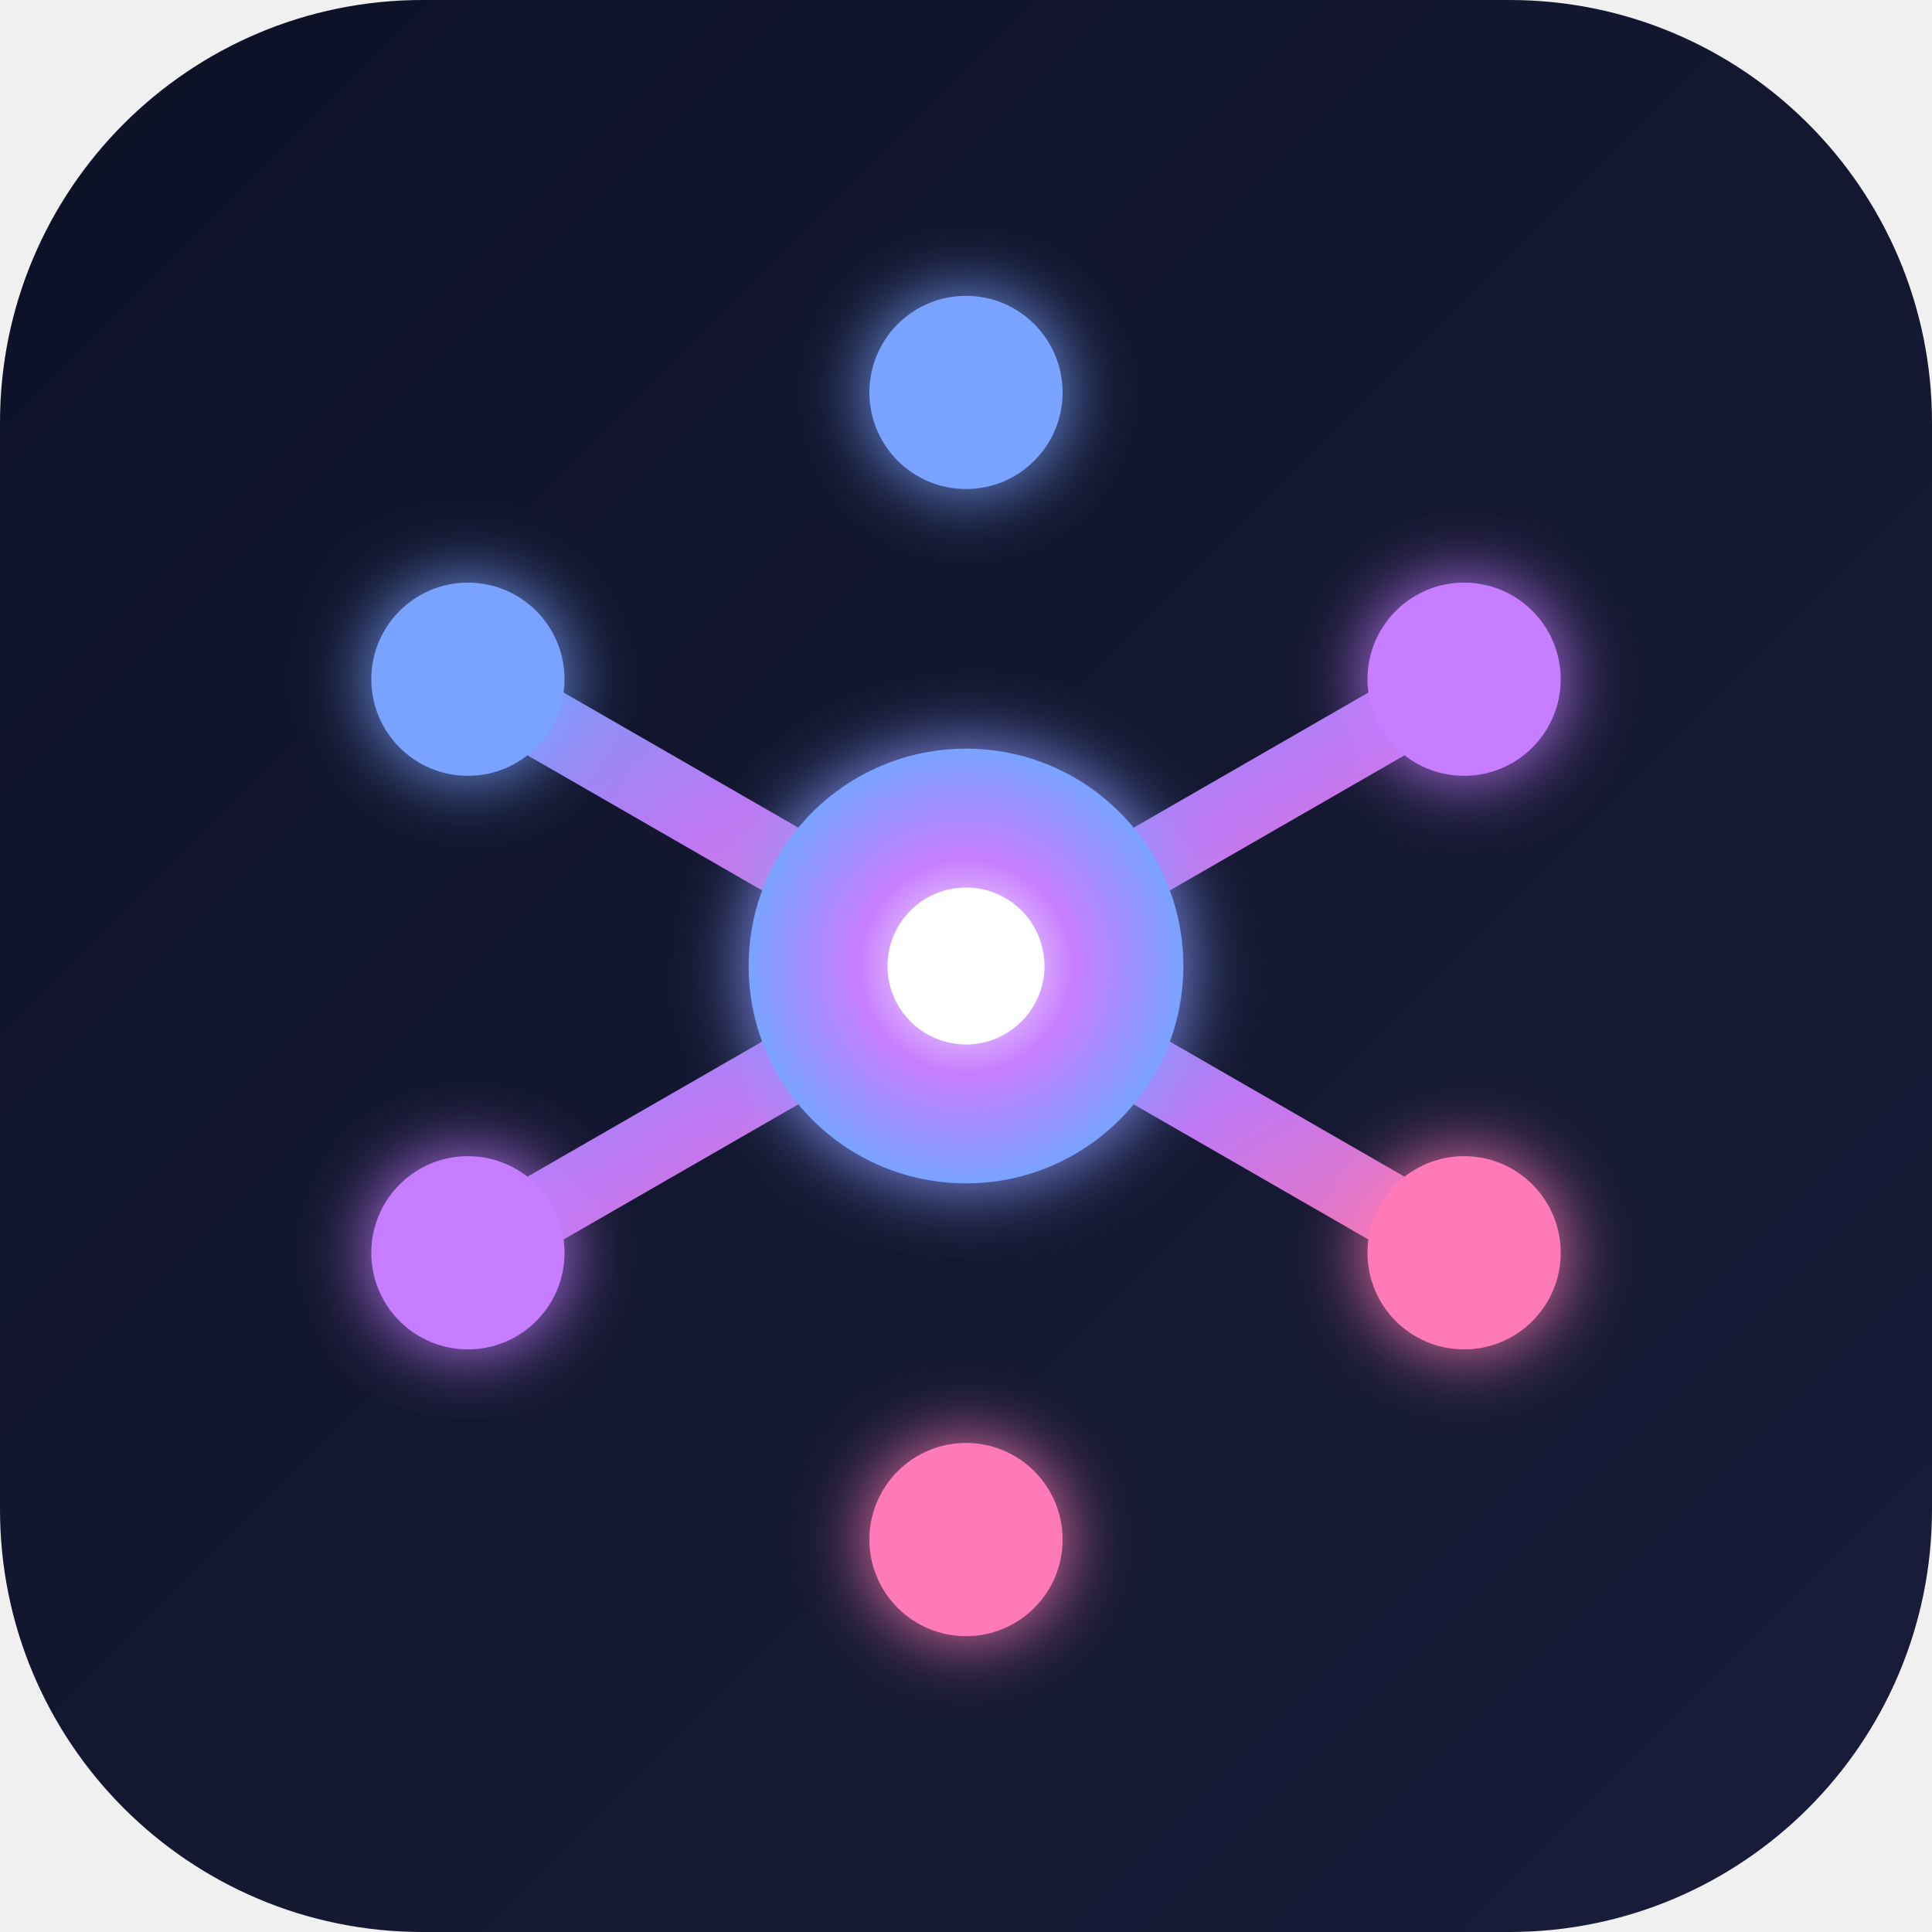
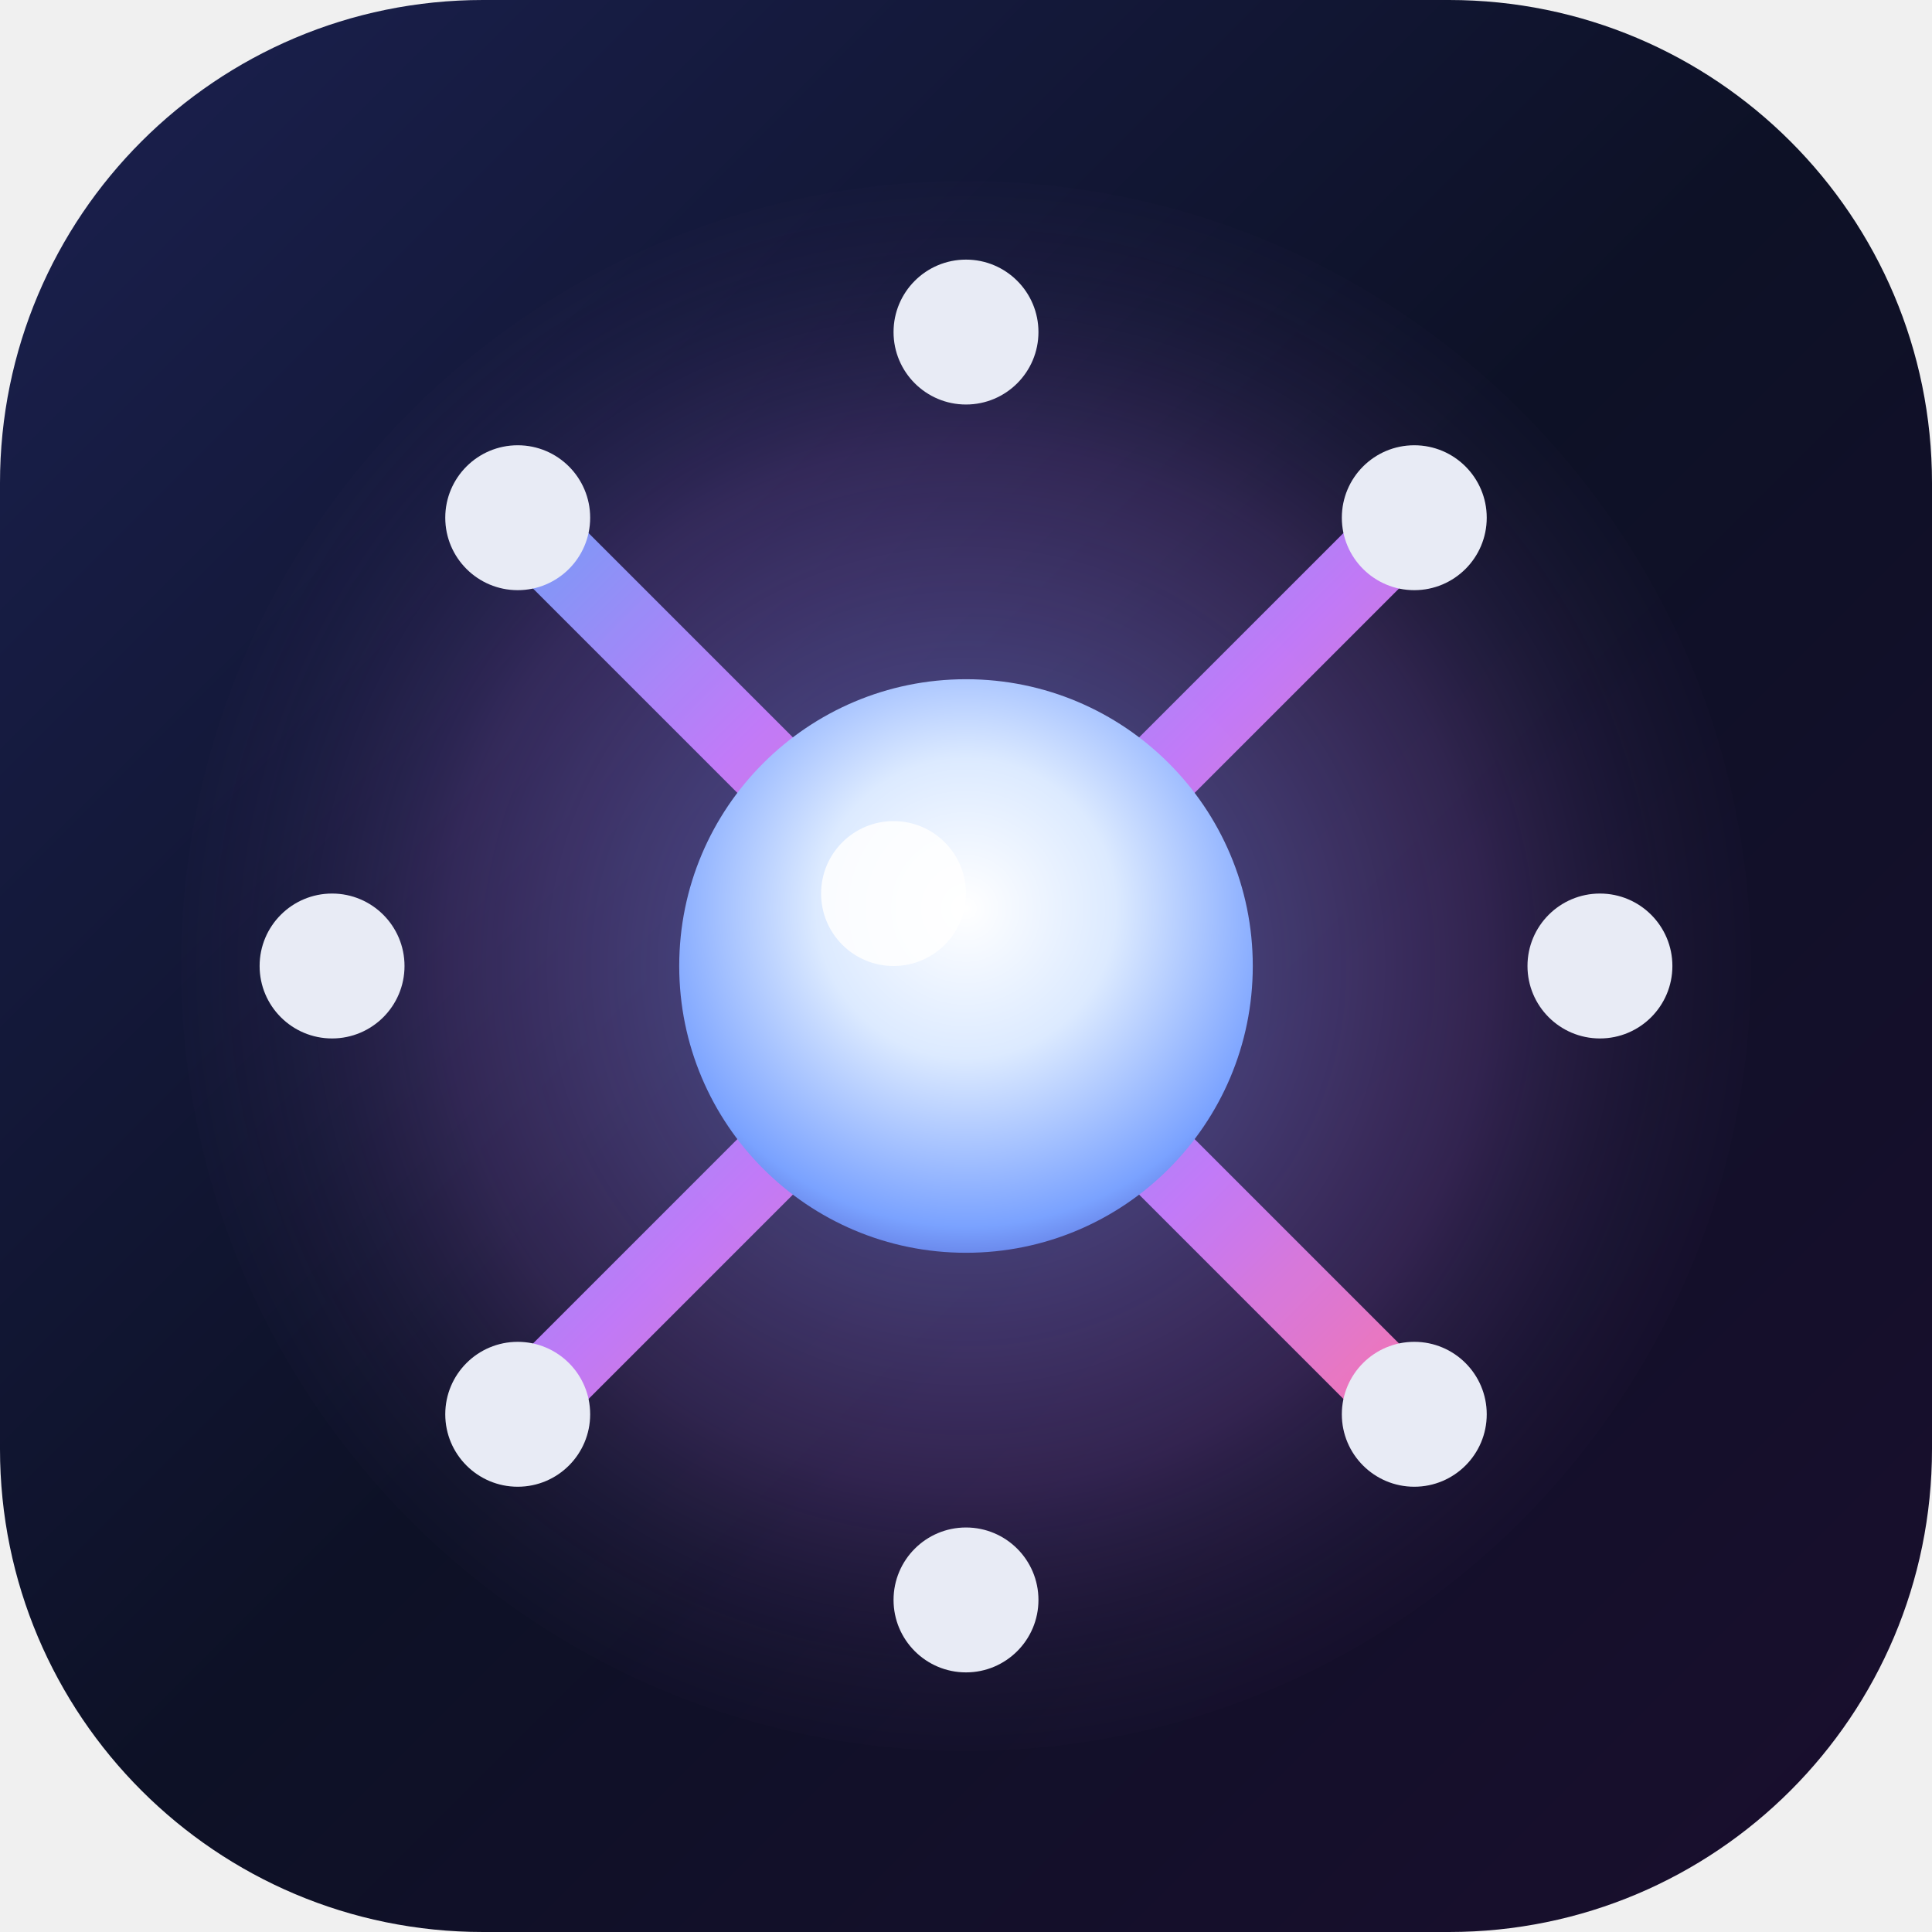
<svg xmlns="http://www.w3.org/2000/svg" viewBox="0 0 64 64">
  <defs>
-     <linearGradient id="bg" x1="0" y1="0" x2="1" y2="1">
-       <stop offset="0" stop-color="#0d1126" />
-       <stop offset="1" stop-color="#1a1d3a" />
+     <linearGradient id="aihBg" x1="0" y1="0" x2="1" y2="1">
+       <stop offset="0" stop-color="#1b2150" />
+       <stop offset="0.5" stop-color="#0d1126" />
+       <stop offset="1" stop-color="#1a0e2e" />
    </linearGradient>
-     <linearGradient id="grad" x1="0" y1="0" x2="1" y2="1">
+     <linearGradient id="aihSpoke" x1="0" y1="0" x2="1" y2="1">
      <stop offset="0" stop-color="#7aa2ff" />
      <stop offset="0.5" stop-color="#c77dff" />
      <stop offset="1" stop-color="#ff7ab6" />
    </linearGradient>
-     <radialGradient id="hub" cx="0.5" cy="0.5" r="0.5">
-       <stop offset="0" stop-color="#fff" />
-       <stop offset="0.5" stop-color="#c77dff" />
-       <stop offset="1" stop-color="#7aa2ff" />
+     <radialGradient id="aihHub" cx="0.5" cy="0.4" r="0.65">
+       <stop offset="0" stop-color="#ffffff" />
+       <stop offset="0.4" stop-color="#dceaff" />
+       <stop offset="0.85" stop-color="#7aa2ff" />
+       <stop offset="1" stop-color="#5b6fd8" />
    </radialGradient>
-     <filter id="glow" x="-30%" y="-30%" width="160%" height="160%">
-       <feGaussianBlur stdDeviation="1.2" result="b" />
-       <feMerge>
-         <feMergeNode in="b" />
-         <feMergeNode in="SourceGraphic" />
-       </feMerge>
-     </filter>
+     <radialGradient id="aihHalo" cx="0.5" cy="0.5" r="0.55">
+       <stop offset="0" stop-color="#7aa2ff" stop-opacity="0.55" />
+       <stop offset="0.6" stop-color="#c77dff" stop-opacity="0.18" />
+       <stop offset="1" stop-color="#0d1126" stop-opacity="0" />
+     </radialGradient>
  </defs>
-   <rect x="0" y="0" width="64" height="64" rx="14" fill="url(#bg)" />
-   <g stroke="url(#grad)" stroke-width="2.4" stroke-linecap="round" opacity="0.95">
-     <line x1="32" y1="32" x2="32" y2="13" />
-     <line x1="32" y1="32" x2="48.5" y2="22.5" />
-     <line x1="32" y1="32" x2="48.5" y2="41.5" />
-     <line x1="32" y1="32" x2="32" y2="51" />
-     <line x1="32" y1="32" x2="15.5" y2="41.5" />
-     <line x1="32" y1="32" x2="15.5" y2="22.5" />
+   <rect x="0" y="0" width="64" height="64" rx="16" fill="url(#aihBg)" />
+   <circle cx="32" cy="32" r="26" fill="url(#aihHalo)" />
+   <g stroke="url(#aihSpoke)" stroke-width="2.6" stroke-linecap="round" opacity="0.95">
+     <line x1="32" y1="32" x2="32" y2="11" />
+     <line x1="32" y1="32" x2="46.85" y2="17.15" />
+     <line x1="32" y1="32" x2="53" y2="32" />
+     <line x1="32" y1="32" x2="46.85" y2="46.85" />
+     <line x1="32" y1="32" x2="32" y2="53" />
+     <line x1="32" y1="32" x2="17.15" y2="46.85" />
+     <line x1="32" y1="32" x2="11" y2="32" />
+     <line x1="32" y1="32" x2="17.15" y2="17.15" />
  </g>
-   <g fill="#7aa2ff" filter="url(#glow)">
-     <circle cx="32" cy="13" r="3.2" />
-     <circle cx="48.5" cy="22.5" r="3.2" fill="#c77dff" />
-     <circle cx="48.5" cy="41.5" r="3.2" fill="#ff7ab6" />
-     <circle cx="32" cy="51" r="3.2" fill="#ff7ab6" />
-     <circle cx="15.5" cy="41.5" r="3.2" fill="#c77dff" />
-     <circle cx="15.5" cy="22.5" r="3.2" />
+   <g fill="#e8ebf5">
+     <circle cx="32" cy="11" r="2.4" />
+     <circle cx="46.85" cy="17.15" r="2.4" />
+     <circle cx="53" cy="32" r="2.4" />
+     <circle cx="46.85" cy="46.85" r="2.4" />
+     <circle cx="32" cy="53" r="2.4" />
+     <circle cx="17.15" cy="46.85" r="2.4" />
+     <circle cx="11" cy="32" r="2.4" />
+     <circle cx="17.15" cy="17.15" r="2.4" />
  </g>
-   <circle cx="32" cy="32" r="7.2" fill="url(#hub)" filter="url(#glow)" />
-   <circle cx="32" cy="32" r="2.6" fill="#fff" />
+   <circle cx="32" cy="32" r="9.5" fill="url(#aihHub)" />
+   <circle cx="29.6" cy="29.6" r="2.4" fill="#ffffff" opacity="0.85" />
</svg>
